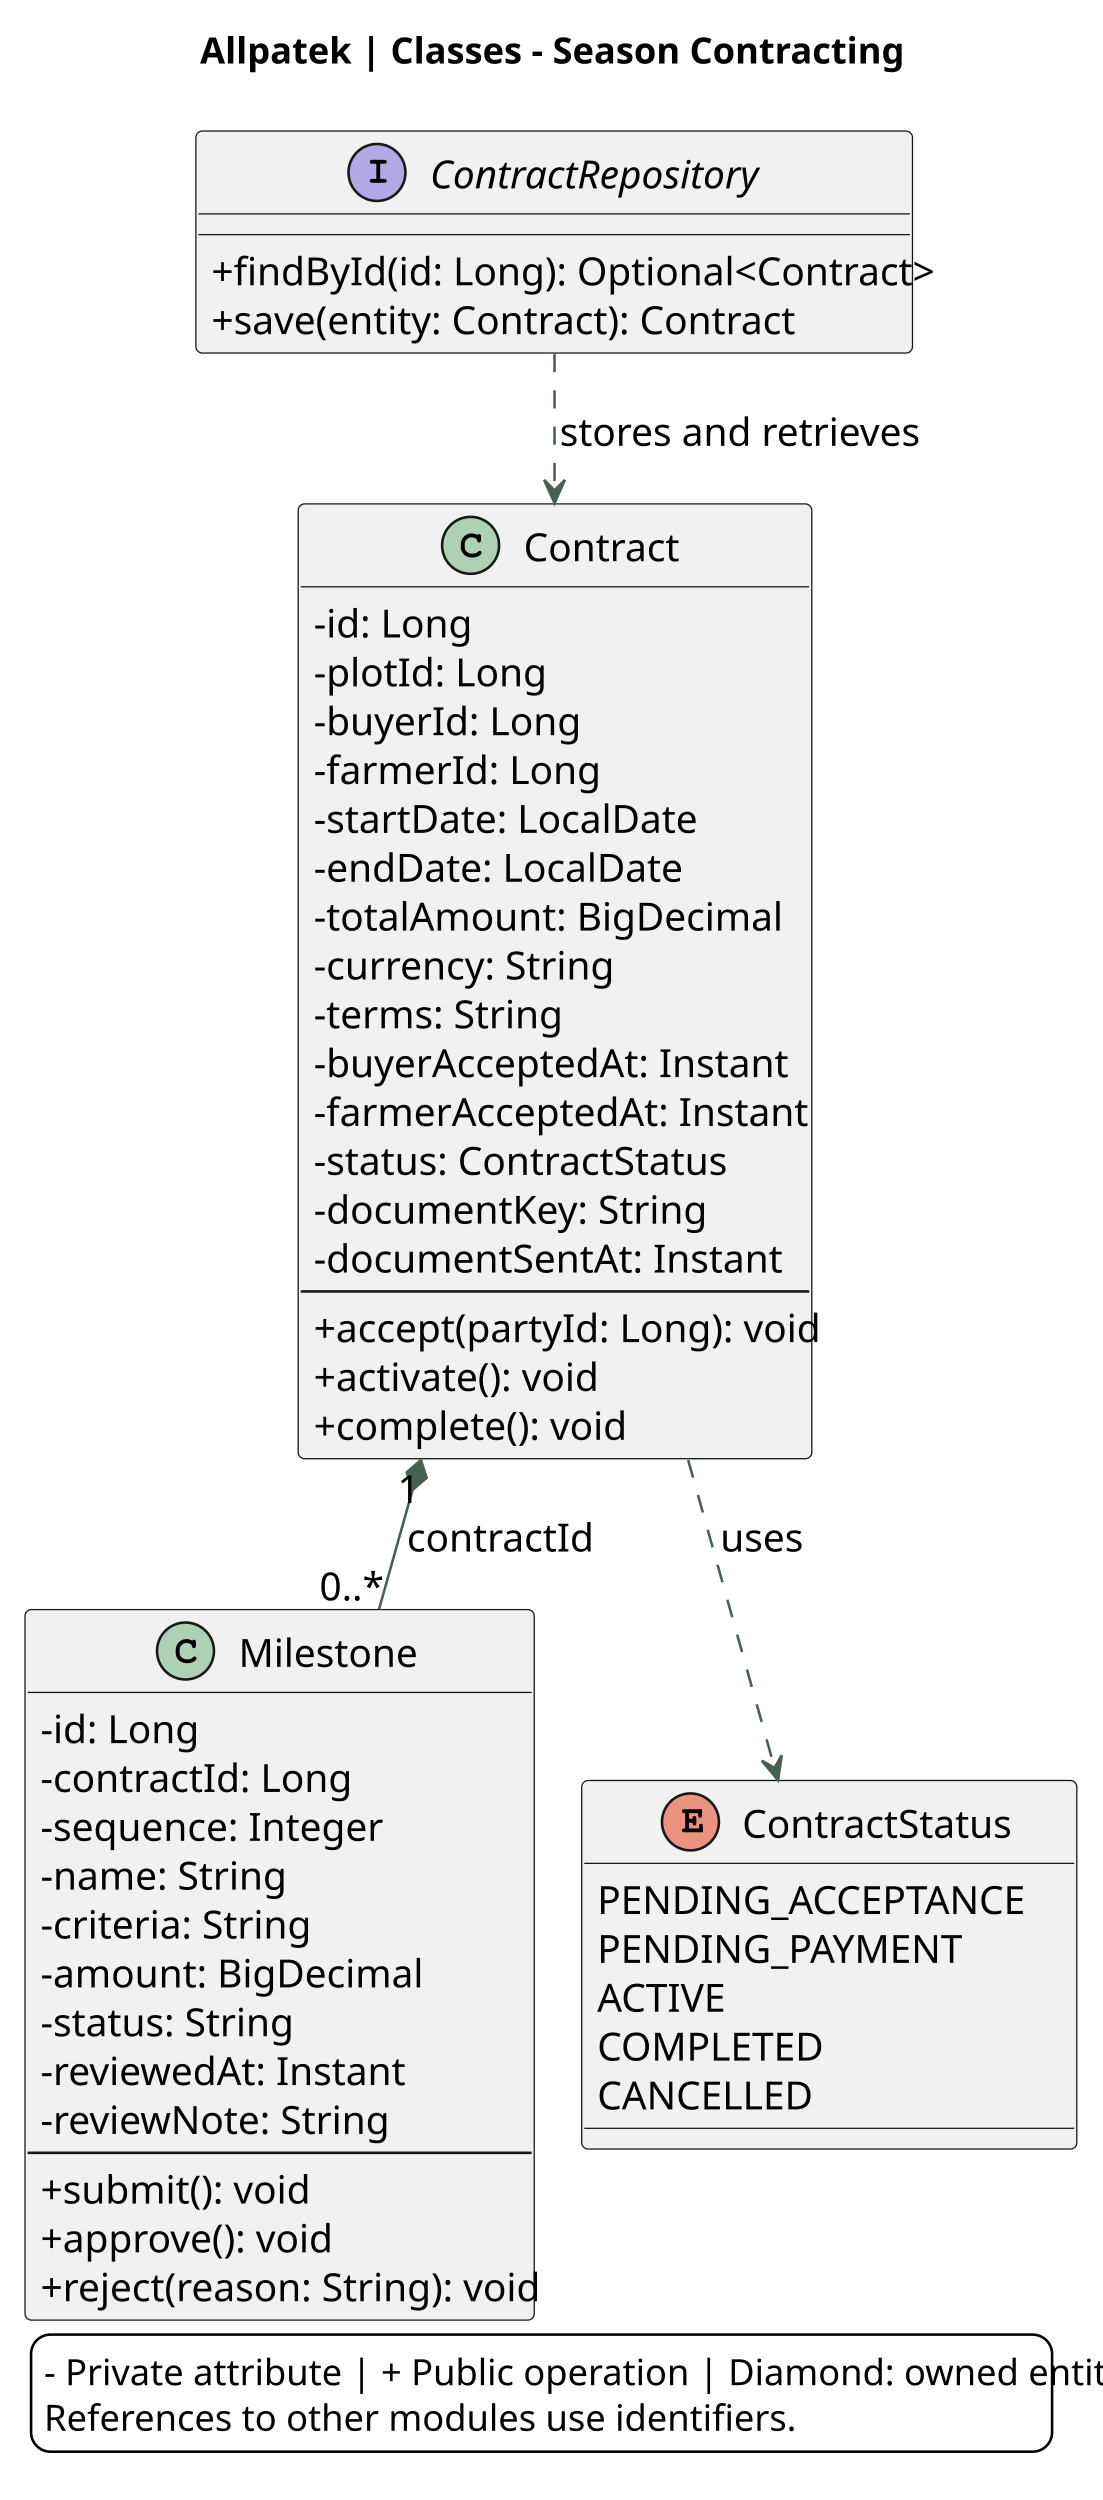
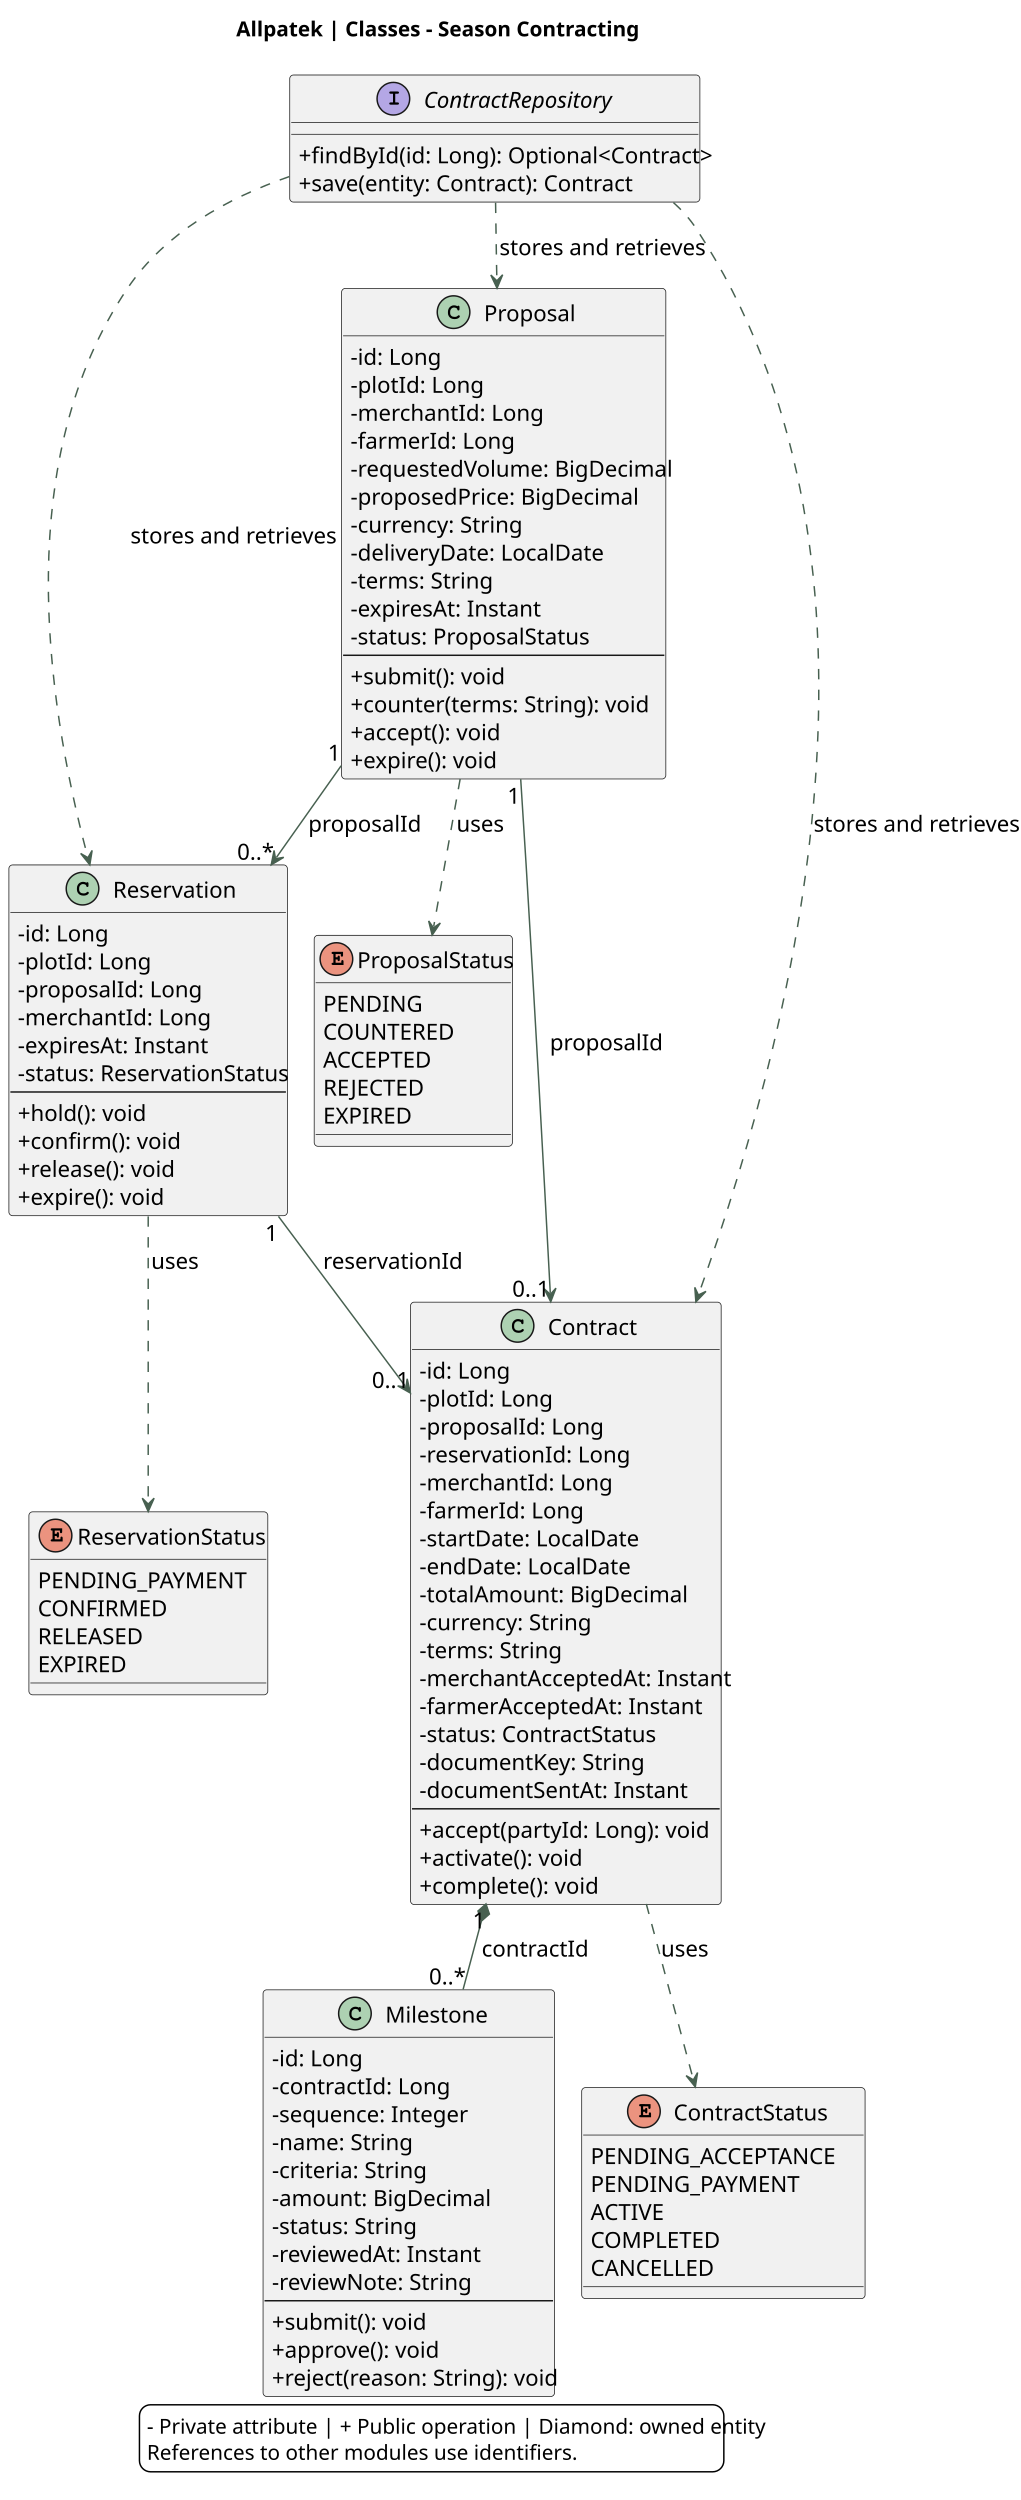
- <svg xmlns="http://www.w3.org/2000/svg" contentStyleType="text/css" data-diagram-type="CLASS" height="1408.75px" preserveAspectRatio="none" style="width:621px;height:1408px;background:#FFFFFF;" version="1.1" viewBox="0 0 621 1408" width="621.25px" zoomAndPan="magnify">
+ <svg xmlns="http://www.w3.org/2000/svg" contentStyleType="text/css" data-diagram-type="CLASS" height="2460.208px" preserveAspectRatio="none" style="width:1004px;height:2460px;background:#FFFFFF;" version="1.1" viewBox="0 0 1004 2460" width="1004.792px" zoomAndPan="magnify">
  <defs />
  <g>
    <g class="title" data-source-line="9">
-       <text fill="#000000" font-family="sans-serif" font-size="20.417" font-weight="bold" lengthAdjust="spacing" textLength="384.667" x="112.684" y="35.778">Allpatek | Classes - Season Contracting</text>
-     </g>
-     <g class="entity" data-qualified-name="Contract" data-source-line="11" id="ent0002">
-       <rect fill="#F1F1F1" height="537.749" rx="3.646" ry="3.646" style="stroke:#181818;stroke-width:0.729;" width="289.271" x="167.934" y="283.805" />
-       <ellipse cx="265.036" cy="307.139" fill="#ADD1B2" rx="16.042" ry="16.042" style="stroke:#181818;stroke-width:1.458;" />
-       <path d="M268.841,301.305 Q269.046,301.032 269.274,300.895 Q269.525,300.759 269.798,300.759 Q270.277,300.759 270.573,301.1 Q270.892,301.419 270.892,302.217 L270.892,304.062 Q270.892,304.86 270.573,305.202 Q270.277,305.521 269.798,305.521 Q269.365,305.521 269.092,305.293 Q268.818,305.042 268.704,304.359 Q268.613,303.926 268.408,303.675 Q267.952,303.197 267.155,302.9 Q266.38,302.604 265.605,302.604 Q264.625,302.604 263.783,303.037 Q262.962,303.47 262.324,304.427 Q261.709,305.384 261.709,306.706 L261.709,308.141 Q261.709,309.714 262.848,310.784 Q264.01,311.833 266.038,311.833 Q267.269,311.833 268.112,311.491 Q268.59,311.309 269.16,310.739 Q269.502,310.397 269.684,310.306 Q269.889,310.192 270.117,310.192 Q270.573,310.192 270.892,310.534 Q271.234,310.853 271.234,311.309 Q271.234,311.764 270.778,312.266 Q270.117,313.018 269.092,313.45 Q267.724,314.02 266.061,314.02 Q264.124,314.02 262.552,313.223 Q261.299,312.585 260.41,311.195 Q259.521,309.805 259.521,308.187 L259.521,306.683 Q259.521,304.974 260.319,303.516 Q261.116,302.034 262.529,301.237 Q263.942,300.417 265.514,300.417 Q266.471,300.417 267.292,300.644 Q268.112,300.872 268.841,301.305 Z " fill="#000000" />
-       <text fill="#000000" font-family="sans-serif" font-size="21.875" lengthAdjust="spacing" textLength="82.672" x="294.932" y="316.089">Contract</text>
-       <line style="stroke:#181818;stroke-width:0.729;" x1="169.392" x2="455.747" y1="330.472" y2="330.472" />
-       <text fill="#000000" font-family="sans-serif" font-size="21.875" lengthAdjust="spacing" textLength="85.129" x="176.684" y="359.014">-id: Long</text>
-       <text fill="#000000" font-family="sans-serif" font-size="21.875" lengthAdjust="spacing" textLength="121.616" x="176.684" y="386.528">-plotId: Long</text>
-       <text fill="#000000" font-family="sans-serif" font-size="21.875" lengthAdjust="spacing" textLength="141.066" x="176.684" y="414.043">-buyerId: Long</text>
-       <text fill="#000000" font-family="sans-serif" font-size="21.875" lengthAdjust="spacing" textLength="149.547" x="176.684" y="441.557">-farmerId: Long</text>
-       <text fill="#000000" font-family="sans-serif" font-size="21.875" lengthAdjust="spacing" textLength="206.691" x="176.684" y="469.072">-startDate: LocalDate</text>
-       <text fill="#000000" font-family="sans-serif" font-size="21.875" lengthAdjust="spacing" textLength="200.645" x="176.684" y="496.587">-endDate: LocalDate</text>
-       <text fill="#000000" font-family="sans-serif" font-size="21.875" lengthAdjust="spacing" textLength="246.799" x="176.684" y="524.101">-totalAmount: BigDecimal</text>
-       <text fill="#000000" font-family="sans-serif" font-size="21.875" lengthAdjust="spacing" textLength="160.463" x="176.684" y="551.616">-currency: String</text>
-       <text fill="#000000" font-family="sans-serif" font-size="21.875" lengthAdjust="spacing" textLength="131.271" x="176.684" y="579.131">-terms: String</text>
-       <text fill="#000000" font-family="sans-serif" font-size="21.875" lengthAdjust="spacing" textLength="251.701" x="176.684" y="606.645">-buyerAcceptedAt: Instant</text>
-       <text fill="#000000" font-family="sans-serif" font-size="21.875" lengthAdjust="spacing" textLength="260.182" x="176.684" y="634.16">-farmerAcceptedAt: Instant</text>
-       <text fill="#000000" font-family="sans-serif" font-size="21.875" lengthAdjust="spacing" textLength="222.488" x="176.684" y="661.675">-status: ContractStatus</text>
-       <text fill="#000000" font-family="sans-serif" font-size="21.875" lengthAdjust="spacing" textLength="210.344" x="176.684" y="689.189">-documentKey: String</text>
-       <text fill="#000000" font-family="sans-serif" font-size="21.875" lengthAdjust="spacing" textLength="246.841" x="176.684" y="716.704">-documentSentAt: Instant</text>
-       <line style="stroke:#181818;stroke-width:1.458;" x1="169.392" x2="455.747" y1="727.344" y2="727.344" />
-       <text fill="#000000" font-family="sans-serif" font-size="21.875" lengthAdjust="spacing" textLength="271.771" x="176.684" y="755.885">+accept(partyId: Long): void</text>
-       <text fill="#000000" font-family="sans-serif" font-size="21.875" lengthAdjust="spacing" textLength="155.016" x="176.684" y="783.4">+activate(): void</text>
-       <text fill="#000000" font-family="sans-serif" font-size="21.875" lengthAdjust="spacing" textLength="168.388" x="176.684" y="810.914">+complete(): void</text>
-     </g>
-     <g class="entity" data-qualified-name="Milestone" data-source-line="31" id="ent0003">
-       <rect fill="#F1F1F1" height="400.176" rx="3.646" ry="3.646" style="stroke:#181818;stroke-width:0.729;" width="286.804" x="14.08" y="906.514" />
-       <ellipse cx="104.474" cy="929.847" fill="#ADD1B2" rx="16.042" ry="16.042" style="stroke:#181818;stroke-width:1.458;" />
-       <path d="M108.279,924.014 Q108.484,923.74 108.712,923.604 Q108.963,923.467 109.236,923.467 Q109.715,923.467 110.011,923.809 Q110.33,924.128 110.33,924.925 L110.33,926.771 Q110.33,927.568 110.011,927.91 Q109.715,928.229 109.236,928.229 Q108.803,928.229 108.53,928.001 Q108.256,927.751 108.142,927.067 Q108.051,926.634 107.846,926.384 Q107.39,925.905 106.593,925.609 Q105.818,925.312 105.043,925.312 Q104.064,925.312 103.221,925.745 Q102.4,926.178 101.762,927.135 Q101.147,928.092 101.147,929.414 L101.147,930.85 Q101.147,932.422 102.286,933.493 Q103.448,934.541 105.476,934.541 Q106.707,934.541 107.55,934.199 Q108.028,934.017 108.598,933.447 Q108.94,933.106 109.122,933.014 Q109.327,932.9 109.555,932.9 Q110.011,932.9 110.33,933.242 Q110.672,933.561 110.672,934.017 Q110.672,934.473 110.216,934.974 Q109.555,935.726 108.53,936.159 Q107.163,936.729 105.499,936.729 Q103.562,936.729 101.99,935.931 Q100.737,935.293 99.848,933.903 Q98.96,932.513 98.96,930.895 L98.96,929.391 Q98.96,927.682 99.757,926.224 Q100.555,924.743 101.967,923.945 Q103.38,923.125 104.952,923.125 Q105.909,923.125 106.73,923.353 Q107.55,923.581 108.279,924.014 Z " fill="#000000" />
-       <text fill="#000000" font-family="sans-serif" font-size="21.875" lengthAdjust="spacing" textLength="93.62" x="134.37" y="938.798">Milestone</text>
-       <line style="stroke:#181818;stroke-width:0.729;" x1="15.538" x2="299.425" y1="953.18" y2="953.18" />
-       <text fill="#000000" font-family="sans-serif" font-size="21.875" lengthAdjust="spacing" textLength="85.129" x="22.83" y="981.722">-id: Long</text>
-       <text fill="#000000" font-family="sans-serif" font-size="21.875" lengthAdjust="spacing" textLength="164.159" x="22.83" y="1009.236">-contractId: Long</text>
-       <text fill="#000000" font-family="sans-serif" font-size="21.875" lengthAdjust="spacing" textLength="182.413" x="22.83" y="1036.751">-sequence: Integer</text>
-       <text fill="#000000" font-family="sans-serif" font-size="21.875" lengthAdjust="spacing" textLength="131.303" x="22.83" y="1064.266">-name: String</text>
-       <text fill="#000000" font-family="sans-serif" font-size="21.875" lengthAdjust="spacing" textLength="142.22" x="22.83" y="1091.78">-criteria: String</text>
-       <text fill="#000000" font-family="sans-serif" font-size="21.875" lengthAdjust="spacing" textLength="203.027" x="22.83" y="1119.295">-amount: BigDecimal</text>
-       <text fill="#000000" font-family="sans-serif" font-size="21.875" lengthAdjust="spacing" textLength="134.946" x="22.83" y="1146.81">-status: String</text>
-       <text fill="#000000" font-family="sans-serif" font-size="21.875" lengthAdjust="spacing" textLength="193.318" x="22.83" y="1174.324">-reviewedAt: Instant</text>
-       <text fill="#000000" font-family="sans-serif" font-size="21.875" lengthAdjust="spacing" textLength="186.002" x="22.83" y="1201.839">-reviewNote: String</text>
-       <line style="stroke:#181818;stroke-width:1.458;" x1="15.538" x2="299.425" y1="1212.479" y2="1212.479" />
-       <text fill="#000000" font-family="sans-serif" font-size="21.875" lengthAdjust="spacing" textLength="144.057" x="22.83" y="1241.02">+submit(): void</text>
-       <text fill="#000000" font-family="sans-serif" font-size="21.875" lengthAdjust="spacing" textLength="158.679" x="22.83" y="1268.535">+approve(): void</text>
-       <text fill="#000000" font-family="sans-serif" font-size="21.875" lengthAdjust="spacing" textLength="269.304" x="22.83" y="1296.05">+reject(reason: String): void</text>
-     </g>
-     <g class="entity" data-qualified-name="ContractStatus" data-source-line="46" id="ent0004">
-       <rect fill="#F1F1F1" height="207.573" rx="3.646" ry="3.646" style="stroke:#181818;stroke-width:0.729;" width="278.836" x="327.622" y="1002.764" />
-       <ellipse cx="388.864" cy="1026.097" fill="#EB937F" rx="16.042" ry="16.042" style="stroke:#181818;stroke-width:1.458;" />
-       <path d="M388.066,1026.53 L388.066,1029.743 L393.671,1029.743 L393.671,1028.558 Q393.671,1027.76 393.968,1027.441 Q394.264,1027.1 394.765,1027.1 Q395.244,1027.1 395.54,1027.441 Q395.859,1027.76 395.859,1028.558 L395.859,1031.93 L385.537,1031.93 Q384.762,1031.93 384.42,1031.634 Q384.078,1031.315 384.078,1030.837 Q384.078,1030.358 384.42,1030.062 Q384.762,1029.743 385.537,1029.743 L385.878,1029.743 L385.878,1021.175 L385.537,1021.175 Q384.762,1021.175 384.42,1020.879 Q384.078,1020.56 384.078,1020.081 Q384.078,1019.58 384.42,1019.284 Q384.762,1018.965 385.537,1018.965 L395.38,1018.988 L395.38,1022.314 Q395.38,1023.089 395.062,1023.431 Q394.765,1023.773 394.287,1023.773 Q393.785,1023.773 393.466,1023.454 Q393.17,1023.112 393.17,1022.314 L393.17,1021.175 L388.066,1021.175 L388.066,1024.342 L390.003,1024.342 Q390.003,1023.477 390.162,1023.226 Q390.481,1022.702 391.097,1022.702 Q391.575,1022.702 391.871,1023.044 Q392.19,1023.385 392.19,1024.183 L392.19,1026.689 Q392.19,1027.419 392.008,1027.647 Q391.666,1028.171 391.097,1028.171 Q390.481,1028.171 390.162,1027.647 Q390.003,1027.396 390.003,1026.53 L388.066,1026.53 Z " fill="#000000" />
-       <text fill="#000000" font-family="sans-serif" font-size="21.875" lengthAdjust="spacing" textLength="144.687" x="418.028" y="1035.048">ContractStatus</text>
-       <line style="stroke:#181818;stroke-width:0.729;" x1="329.08" x2="604.999" y1="1049.43" y2="1049.43" />
-       <text fill="#000000" font-family="sans-serif" font-size="21.875" lengthAdjust="spacing" textLength="261.336" x="336.372" y="1077.972">PENDING_ACCEPTANCE</text>
-       <text fill="#000000" font-family="sans-serif" font-size="21.875" lengthAdjust="spacing" textLength="217.575" x="336.372" y="1105.486">PENDING_PAYMENT</text>
-       <text fill="#000000" font-family="sans-serif" font-size="21.875" lengthAdjust="spacing" textLength="79.008" x="336.372" y="1133.001">ACTIVE</text>
-       <text fill="#000000" font-family="sans-serif" font-size="21.875" lengthAdjust="spacing" textLength="136.131" x="336.372" y="1160.516">COMPLETED</text>
-       <text fill="#000000" font-family="sans-serif" font-size="21.875" lengthAdjust="spacing" textLength="131.293" x="336.372" y="1188.03">CANCELLED</text>
-       <line style="stroke:#181818;stroke-width:0.729;" x1="329.08" x2="604.999" y1="1198.67" y2="1198.67" />
-     </g>
-     <g class="entity" data-qualified-name="ContractRepository" data-source-line="54" id="ent0006">
-       <rect fill="#F1F1F1" height="125.029" rx="3.646" ry="3.646" style="stroke:#181818;stroke-width:0.729;" width="403.581" x="110.33" y="73.805" />
-       <ellipse cx="212.308" cy="97.139" fill="#B4A7E5" rx="16.042" ry="16.042" style="stroke:#181818;stroke-width:1.458;" />
-       <path d="M214.13,92.217 L214.13,100.784 L216.341,100.784 Q217.138,100.784 217.457,101.103 Q217.799,101.4 217.799,101.878 Q217.799,102.357 217.457,102.676 Q217.138,102.972 216.341,102.972 L209.733,102.972 Q208.935,102.972 208.593,102.676 Q208.274,102.357 208.274,101.878 Q208.274,101.4 208.593,101.103 Q208.935,100.784 209.733,100.784 L211.943,100.784 L211.943,92.217 L209.733,92.217 Q208.935,92.217 208.593,91.921 Q208.274,91.602 208.274,91.123 Q208.274,90.622 208.593,90.326 Q208.935,90.007 209.733,90.007 L216.341,90.029 Q217.138,90.029 217.457,90.326 Q217.799,90.622 217.799,91.123 Q217.799,91.602 217.457,91.921 Q217.138,92.217 216.341,92.217 L214.13,92.217 Z " fill="#000000" />
-       <text fill="#000000" font-family="sans-serif" font-size="21.875" font-style="italic" lengthAdjust="spacing" textLength="187.23" x="242.203" y="106.09">ContractRepository</text>
-       <line style="stroke:#181818;stroke-width:0.729;" x1="111.788" x2="512.452" y1="120.472" y2="120.472" />
-       <line style="stroke:#181818;stroke-width:0.729;" x1="111.788" x2="512.452" y1="132.139" y2="132.139" />
-       <text fill="#000000" font-family="sans-serif" font-size="21.875" lengthAdjust="spacing" textLength="386.081" x="119.08" y="160.68">+findById(id: Long): Optional&lt;Contract&gt;</text>
-       <text fill="#000000" font-family="sans-serif" font-size="21.875" lengthAdjust="spacing" textLength="315.489" x="119.08" y="188.195">+save(entity: Contract): Contract</text>
-     </g>
-     <g class="link" data-entity-1="ent0002" data-entity-2="ent0004" data-link-type="dependency" id="lnk5">
-       <polygon fill="#476050" points="438.202,1002.673,440.27,988.459,436.231,995.653,429.038,991.613,438.202,1002.673" style="stroke:#476050;stroke-width:1.458;" />
-       <path d="M387.563,822.33 C405.607,886.59 421.434,942.954 435.837,994.249" fill="none" style="stroke:#476050;stroke-width:1.458;stroke-dasharray:10.208,10.208;" />
-       <text fill="#000000" font-family="sans-serif" font-size="21.875" lengthAdjust="spacing" textLength="46.207" x="405.642" y="873.805">uses</text>
-     </g>
-     <g class="link" data-entity-1="ent0006" data-entity-2="ent0002" data-link-type="dependency" id="lnk7">
-       <polygon fill="#476050" points="312.309,283.414,318.142,270.289,312.309,276.123,306.476,270.289,312.309,283.414" style="stroke:#476050;stroke-width:1.458;" />
-       <path d="M312.309,199.421 C312.309,223.265 312.309,243.573 312.309,274.664" fill="none" style="stroke:#476050;stroke-width:1.458;stroke-dasharray:10.208,10.208;" />
-       <text fill="#000000" font-family="sans-serif" font-size="21.875" lengthAdjust="spacing" textLength="192.101" x="315.226" y="251.097">stores and retrieves</text>
-     </g>
-     <g class="link" data-entity-1="ent0002" data-entity-2="ent0003" data-link-type="composition" id="lnk8">
-       <polygon fill="#476050" points="237.055,822.33,229.073,829.177,232.324,839.178,240.306,832.331,237.055,822.33" style="stroke:#476050;stroke-width:1.458;" />
-       <path d="M232.324,839.178 C224.377,867.48 221.132,879.036 213.464,906.345" fill="none" style="stroke:#476050;stroke-width:1.458;" />
-       <text fill="#000000" font-family="sans-serif" font-size="21.875" lengthAdjust="spacing" textLength="96.056" x="229.184" y="873.805">contractId</text>
-       <text fill="#000000" font-family="sans-serif" font-size="21.875" lengthAdjust="spacing" textLength="32.834" x="179.922" y="901.345">0..*</text>
-       <text fill="#000000" font-family="sans-serif" font-size="21.875" lengthAdjust="spacing" textLength="12.166" x="223.93" y="846.496">1</text>
-     </g>
-     <g class="legend" data-source-line="60">
-       <rect fill="none" height="65.944" rx="10.938" ry="10.938" style="stroke:#000000;stroke-width:1.458;" width="575.035" x="17.5" y="1314.847" />
-       <text fill="#000000" font-family="sans-serif" font-size="20.417" lengthAdjust="spacing" textLength="560.452" x="24.792" y="1343.333">- Private attribute | + Public operation | Diamond: owned entity</text>
-       <text fill="#000000" font-family="sans-serif" font-size="20.417" lengthAdjust="spacing" textLength="399.471" x="24.792" y="1369.013">References to other modules use identifiers.</text>
+       <text fill="#000000" font-family="sans-serif" font-size="20.417" font-weight="bold" lengthAdjust="spacing" textLength="384.667" x="232.406" y="35.778">Allpatek | Classes - Season Contracting</text>
+     </g>
+     <g class="entity" data-qualified-name="Proposal" data-source-line="11" id="ent0002">
+       <rect fill="#F1F1F1" height="482.72" rx="3.646" ry="3.646" style="stroke:#181818;stroke-width:0.729;" width="319.029" x="336.146" y="283.805" />
+       <ellipse cx="446.295" cy="307.139" fill="#ADD1B2" rx="16.042" ry="16.042" style="stroke:#181818;stroke-width:1.458;" />
+       <path d="M450.1,301.305 Q450.305,301.032 450.533,300.895 Q450.783,300.759 451.057,300.759 Q451.535,300.759 451.832,301.1 Q452.151,301.419 452.151,302.217 L452.151,304.062 Q452.151,304.86 451.832,305.202 Q451.535,305.521 451.057,305.521 Q450.624,305.521 450.351,305.293 Q450.077,305.042 449.963,304.359 Q449.872,303.926 449.667,303.675 Q449.211,303.197 448.414,302.9 Q447.639,302.604 446.864,302.604 Q445.884,302.604 445.041,303.037 Q444.221,303.47 443.583,304.427 Q442.968,305.384 442.968,306.706 L442.968,308.141 Q442.968,309.714 444.107,310.784 Q445.269,311.833 447.297,311.833 Q448.528,311.833 449.371,311.491 Q449.849,311.309 450.419,310.739 Q450.761,310.397 450.943,310.306 Q451.148,310.192 451.376,310.192 Q451.832,310.192 452.151,310.534 Q452.492,310.853 452.492,311.309 Q452.492,311.764 452.037,312.266 Q451.376,313.018 450.351,313.45 Q448.983,314.02 447.32,314.02 Q445.383,314.02 443.811,313.223 Q442.558,312.585 441.669,311.195 Q440.78,309.805 440.78,308.187 L440.78,306.683 Q440.78,304.974 441.578,303.516 Q442.375,302.034 443.788,301.237 Q445.201,300.417 446.773,300.417 Q447.73,300.417 448.55,300.644 Q449.371,300.872 450.1,301.305 Z " fill="#000000" />
+       <text fill="#000000" font-family="sans-serif" font-size="21.875" lengthAdjust="spacing" textLength="86.336" x="476.19" y="316.089">Proposal</text>
+       <line style="stroke:#181818;stroke-width:0.729;" x1="337.604" x2="653.716" y1="330.472" y2="330.472" />
+       <text fill="#000000" font-family="sans-serif" font-size="21.875" lengthAdjust="spacing" textLength="85.129" x="344.896" y="359.014">-id: Long</text>
+       <text fill="#000000" font-family="sans-serif" font-size="21.875" lengthAdjust="spacing" textLength="121.616" x="344.896" y="386.528">-plotId: Long</text>
+       <text fill="#000000" font-family="sans-serif" font-size="21.875" lengthAdjust="spacing" textLength="177.531" x="344.896" y="414.043">-merchantId: Long</text>
+       <text fill="#000000" font-family="sans-serif" font-size="21.875" lengthAdjust="spacing" textLength="149.547" x="344.896" y="441.557">-farmerId: Long</text>
+       <text fill="#000000" font-family="sans-serif" font-size="21.875" lengthAdjust="spacing" textLength="301.529" x="344.896" y="469.072">-requestedVolume: BigDecimal</text>
+       <text fill="#000000" font-family="sans-serif" font-size="21.875" lengthAdjust="spacing" textLength="271.12" x="344.896" y="496.587">-proposedPrice: BigDecimal</text>
+       <text fill="#000000" font-family="sans-serif" font-size="21.875" lengthAdjust="spacing" textLength="160.463" x="344.896" y="524.101">-currency: String</text>
+       <text fill="#000000" font-family="sans-serif" font-size="21.875" lengthAdjust="spacing" textLength="239.525" x="344.896" y="551.616">-deliveryDate: LocalDate</text>
+       <text fill="#000000" font-family="sans-serif" font-size="21.875" lengthAdjust="spacing" textLength="131.271" x="344.896" y="579.131">-terms: String</text>
+       <text fill="#000000" font-family="sans-serif" font-size="21.875" lengthAdjust="spacing" textLength="176.292" x="344.896" y="606.645">-expiresAt: Instant</text>
+       <text fill="#000000" font-family="sans-serif" font-size="21.875" lengthAdjust="spacing" textLength="226.152" x="344.896" y="634.16">-status: ProposalStatus</text>
+       <line style="stroke:#181818;stroke-width:1.458;" x1="337.604" x2="653.716" y1="644.8" y2="644.8" />
+       <text fill="#000000" font-family="sans-serif" font-size="21.875" lengthAdjust="spacing" textLength="144.057" x="344.896" y="673.341">+submit(): void</text>
+       <text fill="#000000" font-family="sans-serif" font-size="21.875" lengthAdjust="spacing" textLength="276.578" x="344.896" y="700.856">+counter(terms: String): void</text>
+       <text fill="#000000" font-family="sans-serif" font-size="21.875" lengthAdjust="spacing" textLength="144.078" x="344.896" y="728.371">+accept(): void</text>
+       <text fill="#000000" font-family="sans-serif" font-size="21.875" lengthAdjust="spacing" textLength="139.208" x="344.896" y="755.885">+expire(): void</text>
+     </g>
+     <g class="entity" data-qualified-name="Reservation" data-source-line="29" id="ent0003">
+       <rect fill="#F1F1F1" height="345.147" rx="3.646" ry="3.646" style="stroke:#181818;stroke-width:0.729;" width="274.04" x="8.75" y="851.097" />
+       <ellipse cx="81.21" cy="874.43" fill="#ADD1B2" rx="16.042" ry="16.042" style="stroke:#181818;stroke-width:1.458;" />
+       <path d="M85.016,868.597 Q85.221,868.324 85.448,868.187 Q85.699,868.05 85.973,868.05 Q86.451,868.05 86.747,868.392 Q87.066,868.711 87.066,869.509 L87.066,871.354 Q87.066,872.152 86.747,872.494 Q86.451,872.812 85.973,872.812 Q85.54,872.812 85.266,872.585 Q84.993,872.334 84.879,871.65 Q84.788,871.217 84.583,870.967 Q84.127,870.488 83.329,870.192 Q82.555,869.896 81.78,869.896 Q80.8,869.896 79.957,870.329 Q79.137,870.762 78.499,871.719 Q77.883,872.676 77.883,873.997 L77.883,875.433 Q77.883,877.005 79.023,878.076 Q80.185,879.124 82.213,879.124 Q83.443,879.124 84.286,878.783 Q84.765,878.6 85.335,878.031 Q85.676,877.689 85.859,877.598 Q86.064,877.484 86.292,877.484 Q86.747,877.484 87.066,877.826 Q87.408,878.144 87.408,878.6 Q87.408,879.056 86.952,879.557 Q86.292,880.309 85.266,880.742 Q83.899,881.312 82.236,881.312 Q80.299,881.312 78.727,880.514 Q77.473,879.876 76.585,878.486 Q75.696,877.096 75.696,875.479 L75.696,873.975 Q75.696,872.266 76.493,870.807 Q77.291,869.326 78.704,868.529 Q80.117,867.708 81.689,867.708 Q82.646,867.708 83.466,867.936 Q84.286,868.164 85.016,868.597 Z " fill="#000000" />
+       <text fill="#000000" font-family="sans-serif" font-size="21.875" lengthAdjust="spacing" textLength="116.724" x="111.106" y="883.381">Reservation</text>
+       <line style="stroke:#181818;stroke-width:0.729;" x1="10.208" x2="281.332" y1="897.764" y2="897.764" />
+       <text fill="#000000" font-family="sans-serif" font-size="21.875" lengthAdjust="spacing" textLength="85.129" x="17.5" y="926.305">-id: Long</text>
+       <text fill="#000000" font-family="sans-serif" font-size="21.875" lengthAdjust="spacing" textLength="121.616" x="17.5" y="953.82">-plotId: Long</text>
+       <text fill="#000000" font-family="sans-serif" font-size="21.875" lengthAdjust="spacing" textLength="170.258" x="17.5" y="981.334">-proposalId: Long</text>
+       <text fill="#000000" font-family="sans-serif" font-size="21.875" lengthAdjust="spacing" textLength="177.531" x="17.5" y="1008.849">-merchantId: Long</text>
+       <text fill="#000000" font-family="sans-serif" font-size="21.875" lengthAdjust="spacing" textLength="176.292" x="17.5" y="1036.364">-expiresAt: Instant</text>
+       <text fill="#000000" font-family="sans-serif" font-size="21.875" lengthAdjust="spacing" textLength="256.54" x="17.5" y="1063.878">-status: ReservationStatus</text>
+       <line style="stroke:#181818;stroke-width:1.458;" x1="10.208" x2="281.332" y1="1074.518" y2="1074.518" />
+       <text fill="#000000" font-family="sans-serif" font-size="21.875" lengthAdjust="spacing" textLength="120.985" x="17.5" y="1103.06">+hold(): void</text>
+       <text fill="#000000" font-family="sans-serif" font-size="21.875" lengthAdjust="spacing" textLength="151.341" x="17.5" y="1130.574">+confirm(): void</text>
+       <text fill="#000000" font-family="sans-serif" font-size="21.875" lengthAdjust="spacing" textLength="151.373" x="17.5" y="1158.089">+release(): void</text>
+       <text fill="#000000" font-family="sans-serif" font-size="21.875" lengthAdjust="spacing" textLength="139.208" x="17.5" y="1185.604">+expire(): void</text>
+     </g>
+     <g class="entity" data-qualified-name="Contract" data-source-line="42" id="ent0004">
+       <rect fill="#F1F1F1" height="592.778" rx="3.646" ry="3.646" style="stroke:#181818;stroke-width:0.729;" width="305.667" x="403.958" y="1281.305" />
+       <ellipse cx="509.258" cy="1304.639" fill="#ADD1B2" rx="16.042" ry="16.042" style="stroke:#181818;stroke-width:1.458;" />
+       <path d="M513.063,1298.805 Q513.268,1298.532 513.496,1298.395 Q513.747,1298.258 514.02,1298.258 Q514.499,1298.258 514.795,1298.6 Q515.114,1298.919 515.114,1299.717 L515.114,1301.562 Q515.114,1302.36 514.795,1302.702 Q514.499,1303.021 514.02,1303.021 Q513.587,1303.021 513.314,1302.793 Q513.04,1302.542 512.926,1301.859 Q512.835,1301.426 512.63,1301.175 Q512.174,1300.697 511.377,1300.4 Q510.602,1300.104 509.827,1300.104 Q508.848,1300.104 508.005,1300.537 Q507.184,1300.97 506.546,1301.927 Q505.931,1302.884 505.931,1304.206 L505.931,1305.641 Q505.931,1307.214 507.07,1308.284 Q508.232,1309.333 510.26,1309.333 Q511.491,1309.333 512.334,1308.991 Q512.812,1308.809 513.382,1308.239 Q513.724,1307.897 513.906,1307.806 Q514.111,1307.692 514.339,1307.692 Q514.795,1307.692 515.114,1308.034 Q515.456,1308.353 515.456,1308.809 Q515.456,1309.264 515,1309.766 Q514.339,1310.518 513.314,1310.95 Q511.947,1311.52 510.283,1311.52 Q508.346,1311.52 506.774,1310.723 Q505.521,1310.085 504.632,1308.695 Q503.743,1307.305 503.743,1305.687 L503.743,1304.183 Q503.743,1302.474 504.541,1301.016 Q505.339,1299.534 506.751,1298.737 Q508.164,1297.917 509.736,1297.917 Q510.693,1297.917 511.514,1298.145 Q512.334,1298.372 513.063,1298.805 Z " fill="#000000" />
+       <text fill="#000000" font-family="sans-serif" font-size="21.875" lengthAdjust="spacing" textLength="82.672" x="539.154" y="1313.59">Contract</text>
+       <line style="stroke:#181818;stroke-width:0.729;" x1="405.417" x2="708.167" y1="1327.972" y2="1327.972" />
+       <text fill="#000000" font-family="sans-serif" font-size="21.875" lengthAdjust="spacing" textLength="85.129" x="412.708" y="1356.514">-id: Long</text>
+       <text fill="#000000" font-family="sans-serif" font-size="21.875" lengthAdjust="spacing" textLength="121.616" x="412.708" y="1384.028">-plotId: Long</text>
+       <text fill="#000000" font-family="sans-serif" font-size="21.875" lengthAdjust="spacing" textLength="170.258" x="412.708" y="1411.543">-proposalId: Long</text>
+       <text fill="#000000" font-family="sans-serif" font-size="21.875" lengthAdjust="spacing" textLength="194.557" x="412.708" y="1439.057">-reservationId: Long</text>
+       <text fill="#000000" font-family="sans-serif" font-size="21.875" lengthAdjust="spacing" textLength="177.531" x="412.708" y="1466.572">-merchantId: Long</text>
+       <text fill="#000000" font-family="sans-serif" font-size="21.875" lengthAdjust="spacing" textLength="149.547" x="412.708" y="1494.087">-farmerId: Long</text>
+       <text fill="#000000" font-family="sans-serif" font-size="21.875" lengthAdjust="spacing" textLength="206.691" x="412.708" y="1521.601">-startDate: LocalDate</text>
+       <text fill="#000000" font-family="sans-serif" font-size="21.875" lengthAdjust="spacing" textLength="200.645" x="412.708" y="1549.116">-endDate: LocalDate</text>
+       <text fill="#000000" font-family="sans-serif" font-size="21.875" lengthAdjust="spacing" textLength="246.799" x="412.708" y="1576.631">-totalAmount: BigDecimal</text>
+       <text fill="#000000" font-family="sans-serif" font-size="21.875" lengthAdjust="spacing" textLength="160.463" x="412.708" y="1604.145">-currency: String</text>
+       <text fill="#000000" font-family="sans-serif" font-size="21.875" lengthAdjust="spacing" textLength="131.271" x="412.708" y="1631.66">-terms: String</text>
+       <text fill="#000000" font-family="sans-serif" font-size="21.875" lengthAdjust="spacing" textLength="288.167" x="412.708" y="1659.175">-merchantAcceptedAt: Instant</text>
+       <text fill="#000000" font-family="sans-serif" font-size="21.875" lengthAdjust="spacing" textLength="260.182" x="412.708" y="1686.689">-farmerAcceptedAt: Instant</text>
+       <text fill="#000000" font-family="sans-serif" font-size="21.875" lengthAdjust="spacing" textLength="222.488" x="412.708" y="1714.204">-status: ContractStatus</text>
+       <text fill="#000000" font-family="sans-serif" font-size="21.875" lengthAdjust="spacing" textLength="210.344" x="412.708" y="1741.718">-documentKey: String</text>
+       <text fill="#000000" font-family="sans-serif" font-size="21.875" lengthAdjust="spacing" textLength="246.841" x="412.708" y="1769.233">-documentSentAt: Instant</text>
+       <line style="stroke:#181818;stroke-width:1.458;" x1="405.417" x2="708.167" y1="1779.873" y2="1779.873" />
+       <text fill="#000000" font-family="sans-serif" font-size="21.875" lengthAdjust="spacing" textLength="271.771" x="412.708" y="1808.415">+accept(partyId: Long): void</text>
+       <text fill="#000000" font-family="sans-serif" font-size="21.875" lengthAdjust="spacing" textLength="155.016" x="412.708" y="1835.929">+activate(): void</text>
+       <text fill="#000000" font-family="sans-serif" font-size="21.875" lengthAdjust="spacing" textLength="168.388" x="412.708" y="1863.444">+complete(): void</text>
+     </g>
+     <g class="entity" data-qualified-name="Milestone" data-source-line="64" id="ent0005">
+       <rect fill="#F1F1F1" height="400.176" rx="3.646" ry="3.646" style="stroke:#181818;stroke-width:0.729;" width="286.804" x="258.854" y="1957.972" />
+       <ellipse cx="349.248" cy="1981.305" fill="#ADD1B2" rx="16.042" ry="16.042" style="stroke:#181818;stroke-width:1.458;" />
+       <path d="M353.053,1975.472 Q353.259,1975.199 353.486,1975.062 Q353.737,1974.925 354.01,1974.925 Q354.489,1974.925 354.785,1975.267 Q355.104,1975.586 355.104,1976.383 L355.104,1978.229 Q355.104,1979.027 354.785,1979.369 Q354.489,1979.688 354.01,1979.688 Q353.577,1979.688 353.304,1979.46 Q353.031,1979.209 352.917,1978.525 Q352.825,1978.092 352.62,1977.842 Q352.165,1977.363 351.367,1977.067 Q350.592,1976.771 349.818,1976.771 Q348.838,1976.771 347.995,1977.204 Q347.175,1977.637 346.536,1978.594 Q345.921,1979.551 345.921,1980.872 L345.921,1982.308 Q345.921,1983.88 347.06,1984.951 Q348.223,1985.999 350.251,1985.999 Q351.481,1985.999 352.324,1985.658 Q352.803,1985.475 353.372,1984.906 Q353.714,1984.564 353.897,1984.473 Q354.102,1984.359 354.329,1984.359 Q354.785,1984.359 355.104,1984.7 Q355.446,1985.02 355.446,1985.475 Q355.446,1985.931 354.99,1986.432 Q354.329,1987.184 353.304,1987.617 Q351.937,1988.187 350.273,1988.187 Q348.337,1988.187 346.764,1987.389 Q345.511,1986.751 344.622,1985.361 Q343.734,1983.971 343.734,1982.353 L343.734,1980.85 Q343.734,1979.141 344.531,1977.682 Q345.329,1976.201 346.741,1975.404 Q348.154,1974.583 349.727,1974.583 Q350.684,1974.583 351.504,1974.811 Q352.324,1975.039 353.053,1975.472 Z " fill="#000000" />
+       <text fill="#000000" font-family="sans-serif" font-size="21.875" lengthAdjust="spacing" textLength="93.62" x="379.144" y="1990.256">Milestone</text>
+       <line style="stroke:#181818;stroke-width:0.729;" x1="260.312" x2="544.2" y1="2004.639" y2="2004.639" />
+       <text fill="#000000" font-family="sans-serif" font-size="21.875" lengthAdjust="spacing" textLength="85.129" x="267.604" y="2033.18">-id: Long</text>
+       <text fill="#000000" font-family="sans-serif" font-size="21.875" lengthAdjust="spacing" textLength="164.159" x="267.604" y="2060.695">-contractId: Long</text>
+       <text fill="#000000" font-family="sans-serif" font-size="21.875" lengthAdjust="spacing" textLength="182.413" x="267.604" y="2088.209">-sequence: Integer</text>
+       <text fill="#000000" font-family="sans-serif" font-size="21.875" lengthAdjust="spacing" textLength="131.303" x="267.604" y="2115.724">-name: String</text>
+       <text fill="#000000" font-family="sans-serif" font-size="21.875" lengthAdjust="spacing" textLength="142.22" x="267.604" y="2143.239">-criteria: String</text>
+       <text fill="#000000" font-family="sans-serif" font-size="21.875" lengthAdjust="spacing" textLength="203.027" x="267.604" y="2170.753">-amount: BigDecimal</text>
+       <text fill="#000000" font-family="sans-serif" font-size="21.875" lengthAdjust="spacing" textLength="134.946" x="267.604" y="2198.268">-status: String</text>
+       <text fill="#000000" font-family="sans-serif" font-size="21.875" lengthAdjust="spacing" textLength="193.318" x="267.604" y="2225.783">-reviewedAt: Instant</text>
+       <text fill="#000000" font-family="sans-serif" font-size="21.875" lengthAdjust="spacing" textLength="186.002" x="267.604" y="2253.297">-reviewNote: String</text>
+       <line style="stroke:#181818;stroke-width:1.458;" x1="260.312" x2="544.2" y1="2263.937" y2="2263.937" />
+       <text fill="#000000" font-family="sans-serif" font-size="21.875" lengthAdjust="spacing" textLength="144.057" x="267.604" y="2292.479">+submit(): void</text>
+       <text fill="#000000" font-family="sans-serif" font-size="21.875" lengthAdjust="spacing" textLength="158.679" x="267.604" y="2319.993">+approve(): void</text>
+       <text fill="#000000" font-family="sans-serif" font-size="21.875" lengthAdjust="spacing" textLength="269.304" x="267.604" y="2347.508">+reject(reason: String): void</text>
+     </g>
+     <g class="entity" data-qualified-name="ProposalStatus" data-source-line="79" id="ent0006">
+       <rect fill="#F1F1F1" height="207.573" rx="3.646" ry="3.646" style="stroke:#181818;stroke-width:0.729;" width="195.017" x="309.167" y="920.368" />
+       <ellipse cx="331.042" cy="943.701" fill="#EB937F" rx="16.042" ry="16.042" style="stroke:#181818;stroke-width:1.458;" />
+       <path d="M330.244,944.134 L330.244,947.347 L335.85,947.347 L335.85,946.162 Q335.85,945.365 336.146,945.046 Q336.442,944.704 336.943,944.704 Q337.422,944.704 337.718,945.046 Q338.037,945.365 338.037,946.162 L338.037,949.534 L327.715,949.534 Q326.94,949.534 326.598,949.238 Q326.257,948.919 326.257,948.441 Q326.257,947.962 326.598,947.666 Q326.94,947.347 327.715,947.347 L328.057,947.347 L328.057,938.779 L327.715,938.779 Q326.94,938.779 326.598,938.483 Q326.257,938.164 326.257,937.686 Q326.257,937.184 326.598,936.888 Q326.94,936.569 327.715,936.569 L337.559,936.592 L337.559,939.919 Q337.559,940.693 337.24,941.035 Q336.943,941.377 336.465,941.377 Q335.964,941.377 335.644,941.058 Q335.348,940.716 335.348,939.919 L335.348,938.779 L330.244,938.779 L330.244,941.947 L332.181,941.947 Q332.181,941.081 332.341,940.83 Q332.659,940.306 333.275,940.306 Q333.753,940.306 334.05,940.648 Q334.368,940.99 334.368,941.787 L334.368,944.294 Q334.368,945.023 334.186,945.251 Q333.844,945.775 333.275,945.775 Q332.659,945.775 332.341,945.251 Q332.181,945 332.181,944.134 L330.244,944.134 Z " fill="#000000" />
+       <text fill="#000000" font-family="sans-serif" font-size="21.875" lengthAdjust="spacing" textLength="148.351" x="351.458" y="952.652">ProposalStatus</text>
+       <line style="stroke:#181818;stroke-width:0.729;" x1="310.625" x2="502.726" y1="967.034" y2="967.034" />
+       <text fill="#000000" font-family="sans-serif" font-size="21.875" lengthAdjust="spacing" textLength="99.666" x="317.917" y="995.576">PENDING</text>
+       <text fill="#000000" font-family="sans-serif" font-size="21.875" lengthAdjust="spacing" textLength="138.545" x="317.917" y="1023.091">COUNTERED</text>
+       <text fill="#000000" font-family="sans-serif" font-size="21.875" lengthAdjust="spacing" textLength="119.116" x="317.917" y="1050.605">ACCEPTED</text>
+       <text fill="#000000" font-family="sans-serif" font-size="21.875" lengthAdjust="spacing" textLength="115.463" x="317.917" y="1078.12">REJECTED</text>
+       <text fill="#000000" font-family="sans-serif" font-size="21.875" lengthAdjust="spacing" textLength="96.034" x="317.917" y="1105.635">EXPIRED</text>
+       <line style="stroke:#181818;stroke-width:0.729;" x1="310.625" x2="502.726" y1="1116.274" y2="1116.274" />
+     </g>
+     <g class="entity" data-qualified-name="ReservationStatus" data-source-line="86" id="ent0007">
+       <rect fill="#F1F1F1" height="180.059" rx="3.646" ry="3.646" style="stroke:#181818;stroke-width:0.729;" width="235.075" x="28.438" y="1487.659" />
+       <ellipse cx="54.664" cy="1510.993" fill="#EB937F" rx="16.042" ry="16.042" style="stroke:#181818;stroke-width:1.458;" />
+       <path d="M53.867,1511.426 L53.867,1514.639 L59.472,1514.639 L59.472,1513.454 Q59.472,1512.656 59.768,1512.337 Q60.064,1511.995 60.566,1511.995 Q61.044,1511.995 61.34,1512.337 Q61.659,1512.656 61.659,1513.454 L61.659,1516.826 L51.337,1516.826 Q50.562,1516.826 50.221,1516.53 Q49.879,1516.211 49.879,1515.732 Q49.879,1515.254 50.221,1514.958 Q50.562,1514.639 51.337,1514.639 L51.679,1514.639 L51.679,1506.071 L51.337,1506.071 Q50.562,1506.071 50.221,1505.775 Q49.879,1505.456 49.879,1504.977 Q49.879,1504.476 50.221,1504.18 Q50.562,1503.861 51.337,1503.861 L61.181,1503.883 L61.181,1507.21 Q61.181,1507.985 60.862,1508.327 Q60.566,1508.669 60.087,1508.669 Q59.586,1508.669 59.267,1508.35 Q58.971,1508.008 58.971,1507.21 L58.971,1506.071 L53.867,1506.071 L53.867,1509.238 L55.803,1509.238 Q55.803,1508.372 55.963,1508.122 Q56.282,1507.598 56.897,1507.598 Q57.376,1507.598 57.672,1507.939 Q57.991,1508.281 57.991,1509.079 L57.991,1511.585 Q57.991,1512.314 57.809,1512.542 Q57.467,1513.066 56.897,1513.066 Q56.282,1513.066 55.963,1512.542 Q55.803,1512.292 55.803,1511.426 L53.867,1511.426 Z " fill="#000000" />
+       <text fill="#000000" font-family="sans-serif" font-size="21.875" lengthAdjust="spacing" textLength="178.738" x="76.048" y="1519.944">ReservationStatus</text>
+       <line style="stroke:#181818;stroke-width:0.729;" x1="29.896" x2="262.054" y1="1534.326" y2="1534.326" />
+       <text fill="#000000" font-family="sans-serif" font-size="21.875" lengthAdjust="spacing" textLength="217.575" x="37.188" y="1562.868">PENDING_PAYMENT</text>
+       <text fill="#000000" font-family="sans-serif" font-size="21.875" lengthAdjust="spacing" textLength="132.457" x="37.188" y="1590.382">CONFIRMED</text>
+       <text fill="#000000" font-family="sans-serif" font-size="21.875" lengthAdjust="spacing" textLength="116.713" x="37.188" y="1617.897">RELEASED</text>
+       <text fill="#000000" font-family="sans-serif" font-size="21.875" lengthAdjust="spacing" textLength="96.034" x="37.188" y="1645.412">EXPIRED</text>
+       <line style="stroke:#181818;stroke-width:0.729;" x1="29.896" x2="262.054" y1="1656.051" y2="1656.051" />
+     </g>
+     <g class="entity" data-qualified-name="ContractStatus" data-source-line="92" id="ent0008">
+       <rect fill="#F1F1F1" height="207.573" rx="3.646" ry="3.646" style="stroke:#181818;stroke-width:0.729;" width="278.836" x="572.396" y="2054.222" />
+       <ellipse cx="633.638" cy="2077.555" fill="#EB937F" rx="16.042" ry="16.042" style="stroke:#181818;stroke-width:1.458;" />
+       <path d="M632.84,2077.988 L632.84,2081.201 L638.446,2081.201 L638.446,2080.016 Q638.446,2079.219 638.742,2078.9 Q639.038,2078.558 639.539,2078.558 Q640.018,2078.558 640.314,2078.9 Q640.633,2079.219 640.633,2080.016 L640.633,2083.389 L630.311,2083.389 Q629.536,2083.389 629.194,2083.092 Q628.853,2082.773 628.853,2082.295 Q628.853,2081.816 629.194,2081.52 Q629.536,2081.201 630.311,2081.201 L630.653,2081.201 L630.653,2072.633 L630.311,2072.633 Q629.536,2072.633 629.194,2072.337 Q628.853,2072.018 628.853,2071.54 Q628.853,2071.038 629.194,2070.742 Q629.536,2070.423 630.311,2070.423 L640.155,2070.446 L640.155,2073.773 Q640.155,2074.548 639.836,2074.889 Q639.539,2075.231 639.061,2075.231 Q638.56,2075.231 638.241,2074.912 Q637.944,2074.57 637.944,2073.773 L637.944,2072.633 L632.84,2072.633 L632.84,2075.801 L634.777,2075.801 Q634.777,2074.935 634.937,2074.684 Q635.256,2074.16 635.871,2074.16 Q636.349,2074.16 636.646,2074.502 Q636.965,2074.844 636.965,2075.641 L636.965,2078.148 Q636.965,2078.877 636.782,2079.105 Q636.441,2079.629 635.871,2079.629 Q635.256,2079.629 634.937,2079.105 Q634.777,2078.854 634.777,2077.988 L632.84,2077.988 Z " fill="#000000" />
+       <text fill="#000000" font-family="sans-serif" font-size="21.875" lengthAdjust="spacing" textLength="144.687" x="662.803" y="2086.506">ContractStatus</text>
+       <line style="stroke:#181818;stroke-width:0.729;" x1="573.854" x2="849.773" y1="2100.889" y2="2100.889" />
+       <text fill="#000000" font-family="sans-serif" font-size="21.875" lengthAdjust="spacing" textLength="261.336" x="581.146" y="2129.43">PENDING_ACCEPTANCE</text>
+       <text fill="#000000" font-family="sans-serif" font-size="21.875" lengthAdjust="spacing" textLength="217.575" x="581.146" y="2156.945">PENDING_PAYMENT</text>
+       <text fill="#000000" font-family="sans-serif" font-size="21.875" lengthAdjust="spacing" textLength="79.008" x="581.146" y="2184.459">ACTIVE</text>
+       <text fill="#000000" font-family="sans-serif" font-size="21.875" lengthAdjust="spacing" textLength="136.131" x="581.146" y="2211.974">COMPLETED</text>
+       <text fill="#000000" font-family="sans-serif" font-size="21.875" lengthAdjust="spacing" textLength="131.293" x="581.146" y="2239.489">CANCELLED</text>
+       <line style="stroke:#181818;stroke-width:0.729;" x1="573.854" x2="849.773" y1="2250.129" y2="2250.129" />
+     </g>
+     <g class="entity" data-qualified-name="ContractRepository" data-source-line="102" id="ent0012">
+       <rect fill="#F1F1F1" height="125.029" rx="3.646" ry="3.646" style="stroke:#181818;stroke-width:0.729;" width="403.581" x="285.104" y="73.805" />
+       <ellipse cx="387.082" cy="97.139" fill="#B4A7E5" rx="16.042" ry="16.042" style="stroke:#181818;stroke-width:1.458;" />
+       <path d="M388.905,92.217 L388.905,100.784 L391.115,100.784 Q391.913,100.784 392.231,101.103 Q392.573,101.4 392.573,101.878 Q392.573,102.357 392.231,102.676 Q391.913,102.972 391.115,102.972 L384.507,102.972 Q383.709,102.972 383.368,102.676 Q383.049,102.357 383.049,101.878 Q383.049,101.4 383.368,101.103 Q383.709,100.784 384.507,100.784 L386.717,100.784 L386.717,92.217 L384.507,92.217 Q383.709,92.217 383.368,91.921 Q383.049,91.602 383.049,91.123 Q383.049,90.622 383.368,90.326 Q383.709,90.007 384.507,90.007 L391.115,90.029 Q391.913,90.029 392.231,90.326 Q392.573,90.622 392.573,91.123 Q392.573,91.602 392.231,91.921 Q391.913,92.217 391.115,92.217 L388.905,92.217 Z " fill="#000000" />
+       <text fill="#000000" font-family="sans-serif" font-size="21.875" font-style="italic" lengthAdjust="spacing" textLength="187.23" x="416.978" y="106.09">ContractRepository</text>
+       <line style="stroke:#181818;stroke-width:0.729;" x1="286.562" x2="687.227" y1="120.472" y2="120.472" />
+       <line style="stroke:#181818;stroke-width:0.729;" x1="286.562" x2="687.227" y1="132.139" y2="132.139" />
+       <text fill="#000000" font-family="sans-serif" font-size="21.875" lengthAdjust="spacing" textLength="386.081" x="293.854" y="160.68">+findById(id: Long): Optional&lt;Contract&gt;</text>
+       <text fill="#000000" font-family="sans-serif" font-size="21.875" lengthAdjust="spacing" textLength="315.489" x="293.854" y="188.195">+save(entity: Contract): Contract</text>
+     </g>
+     <g class="link" data-entity-1="ent0002" data-entity-2="ent0006" data-link-type="dependency" id="lnk9">
+       <polygon fill="#476050" points="425.231,920.138,433.291,908.25,426.519,912.961,421.807,906.189,425.231,920.138" style="stroke:#476050;stroke-width:1.458;" />
+       <path d="M452.787,766.546 C443.075,820.682 434.816,866.713 426.776,911.526" fill="none" style="stroke:#476050;stroke-width:1.458;stroke-dasharray:10.208,10.208;" />
+       <text fill="#000000" font-family="sans-serif" font-size="21.875" lengthAdjust="spacing" textLength="46.207" x="449.167" y="818.389">uses</text>
+     </g>
+     <g class="link" data-entity-1="ent0003" data-entity-2="ent0007" data-link-type="dependency" id="lnk10">
+       <polygon fill="#476050" points="145.833,1487.337,151.667,1474.212,145.833,1480.045,140,1474.212,145.833,1487.337" style="stroke:#476050;stroke-width:1.458;" />
+       <path d="M145.833,1196.915 C145.833,1293.161 145.833,1400.473 145.833,1478.587" fill="none" style="stroke:#476050;stroke-width:1.458;stroke-dasharray:10.208,10.208;" />
+       <text fill="#000000" font-family="sans-serif" font-size="21.875" lengthAdjust="spacing" textLength="46.207" x="148.75" y="1248.597">uses</text>
+     </g>
+     <g class="link" data-entity-1="ent0004" data-entity-2="ent0008" data-link-type="dependency" id="lnk11">
+       <polygon fill="#476050" points="684.175,2053.602,686.417,2039.415,682.29,2046.558,675.147,2042.432,684.175,2053.602" style="stroke:#476050;stroke-width:1.458;" />
+       <path d="M635.96,1873.477 C653.303,1938.268 668.277,1994.209 681.913,2045.15" fill="none" style="stroke:#476050;stroke-width:1.458;stroke-dasharray:10.208,10.208;" />
+       <text fill="#000000" font-family="sans-serif" font-size="21.875" lengthAdjust="spacing" textLength="46.207" x="650.417" y="1925.264">uses</text>
+     </g>
+     <g class="link" data-entity-1="ent0012" data-entity-2="ent0002" data-link-type="dependency" id="lnk13">
+       <polygon fill="#476050" points="489.087,283.6,494.63,270.35,488.927,276.31,482.966,270.606,489.087,283.6" style="stroke:#476050;stroke-width:1.458;" />
+       <path d="M487.654,199.425 C487.875,218.094 488.168,238.665 488.542,257.555 C488.711,266.105 488.701,266.061 488.895,274.852" fill="none" style="stroke:#476050;stroke-width:1.458;stroke-dasharray:10.208,10.208;" />
+       <text fill="#000000" font-family="sans-serif" font-size="21.875" lengthAdjust="spacing" textLength="192.101" x="491.458" y="251.097">stores and retrieves</text>
+     </g>
+     <g class="link" data-entity-1="ent0012" data-entity-2="ent0003" data-link-type="dependency" id="lnk14">
+       <polygon fill="#476050" points="88.377,851.006,90.661,836.826,86.513,843.957,79.382,839.809,88.377,851.006" style="stroke:#476050;stroke-width:1.458;" />
+       <path d="M284.835,173.704 C223.294,195.079 162.253,229.234 125.417,283.805 C12.822,450.609 43.652,681.894 86.14,842.547" fill="none" style="stroke:#476050;stroke-width:1.458;stroke-dasharray:10.208,10.208;" />
+       <text fill="#000000" font-family="sans-serif" font-size="21.875" lengthAdjust="spacing" textLength="192.101" x="128.333" y="534.743">stores and retrieves</text>
+     </g>
+     <g class="link" data-entity-1="ent0012" data-entity-2="ent0004" data-link-type="dependency" id="lnk15">
+       <polygon fill="#476050" points="684.739,1281.096,694.67,1270.719,687.207,1274.235,683.691,1266.771,684.739,1281.096" style="stroke:#476050;stroke-width:1.458;" />
+       <path d="M662.632,199.283 C671.31,207.008 679.046,215.698 685.417,225.472 C891.014,540.893 792.724,980.795 687.7,1272.862" fill="none" style="stroke:#476050;stroke-width:1.458;stroke-dasharray:10.208,10.208;" />
+       <text fill="#000000" font-family="sans-serif" font-size="21.875" lengthAdjust="spacing" textLength="192.101" x="800.625" y="818.389">stores and retrieves</text>
+     </g>
+     <g class="link" data-entity-1="ent0002" data-entity-2="ent0003" data-link-type="dependency" id="lnk16">
+       <polygon fill="#476050" points="266.882,850.965,279.217,843.606,271.087,845.008,269.686,836.879,266.882,850.965" style="stroke:#476050;stroke-width:1.458;" />
+       <path d="M335.686,753.494 C312.556,786.261 294.123,812.374 271.928,843.817" fill="none" style="stroke:#476050;stroke-width:1.458;" />
+       <text fill="#000000" font-family="sans-serif" font-size="21.875" lengthAdjust="spacing" textLength="102.154" x="303.333" y="818.389">proposalId</text>
+       <text fill="#000000" font-family="sans-serif" font-size="21.875" lengthAdjust="spacing" textLength="32.834" x="233.341" y="845.965">0..*</text>
+       <text fill="#000000" font-family="sans-serif" font-size="21.875" lengthAdjust="spacing" textLength="12.166" x="322.561" y="748.494">1</text>
+     </g>
+     <g class="link" data-entity-1="ent0002" data-entity-2="ent0004" data-link-type="dependency" id="lnk17">
+       <polygon fill="#476050" points="541.933,1280.94,547.063,1267.525,541.547,1273.659,535.412,1268.143,541.933,1280.94" style="stroke:#476050;stroke-width:1.458;" />
+       <path d="M512.371,766.698 C514.226,795.141 516.045,823.764 517.708,851.097 C526.312,992.447 534.486,1140.625 541.47,1272.203" fill="none" style="stroke:#476050;stroke-width:1.458;" />
+       <text fill="#000000" font-family="sans-serif" font-size="21.875" lengthAdjust="spacing" textLength="102.154" x="541.042" y="1033.493">proposalId</text>
+       <text fill="#000000" font-family="sans-serif" font-size="21.875" lengthAdjust="spacing" textLength="36.487" x="504.017" y="1275.94">0..1</text>
+       <text fill="#000000" font-family="sans-serif" font-size="21.875" lengthAdjust="spacing" textLength="12.166" x="499.246" y="790.865">1</text>
+     </g>
+     <g class="link" data-entity-1="ent0003" data-entity-2="ent0004" data-link-type="dependency" id="lnk18">
+       <polygon fill="#476050" points="403.842,1370.753,400.661,1356.746,399.479,1364.911,391.314,1363.728,403.842,1370.753" style="stroke:#476050;stroke-width:1.458;" />
+       <path d="M273.982,1196.915 C315.118,1251.98 355.861,1306.522 398.606,1363.743" fill="none" style="stroke:#476050;stroke-width:1.458;" />
+       <text fill="#000000" font-family="sans-serif" font-size="21.875" lengthAdjust="spacing" textLength="126.454" x="317.917" y="1248.597">reservationId</text>
+       <text fill="#000000" font-family="sans-serif" font-size="21.875" lengthAdjust="spacing" textLength="36.487" x="365.926" y="1365.752">0..1</text>
+       <text fill="#000000" font-family="sans-serif" font-size="21.875" lengthAdjust="spacing" textLength="12.166" x="260.857" y="1221.081">1</text>
+     </g>
+     <g class="link" data-entity-1="ent0004" data-entity-2="ent0005" data-link-type="composition" id="lnk19">
+       <polygon fill="#476050" points="478.207,1873.477,470.309,1880.421,473.682,1890.381,481.579,1883.437,478.207,1873.477" style="stroke:#476050;stroke-width:1.458;" />
+       <path d="M473.682,1890.381 C466.052,1918.884 462.968,1930.405 455.678,1957.642" fill="none" style="stroke:#476050;stroke-width:1.458;" />
+       <text fill="#000000" font-family="sans-serif" font-size="21.875" lengthAdjust="spacing" textLength="96.056" x="473.958" y="1925.264">contractId</text>
+       <text fill="#000000" font-family="sans-serif" font-size="21.875" lengthAdjust="spacing" textLength="32.834" x="422.136" y="1952.642">0..*</text>
+       <text fill="#000000" font-family="sans-serif" font-size="21.875" lengthAdjust="spacing" textLength="12.166" x="465.082" y="1897.643">1</text>
+     </g>
+     <g class="legend" data-source-line="113">
+       <rect fill="none" height="65.944" rx="10.938" ry="10.938" style="stroke:#000000;stroke-width:1.458;" width="575.035" x="137.222" y="2366.305" />
+       <text fill="#000000" font-family="sans-serif" font-size="20.417" lengthAdjust="spacing" textLength="560.452" x="144.514" y="2394.791">- Private attribute | + Public operation | Diamond: owned entity</text>
+       <text fill="#000000" font-family="sans-serif" font-size="20.417" lengthAdjust="spacing" textLength="399.471" x="144.514" y="2420.472">References to other modules use identifiers.</text>
    </g>
  </g>
</svg>
